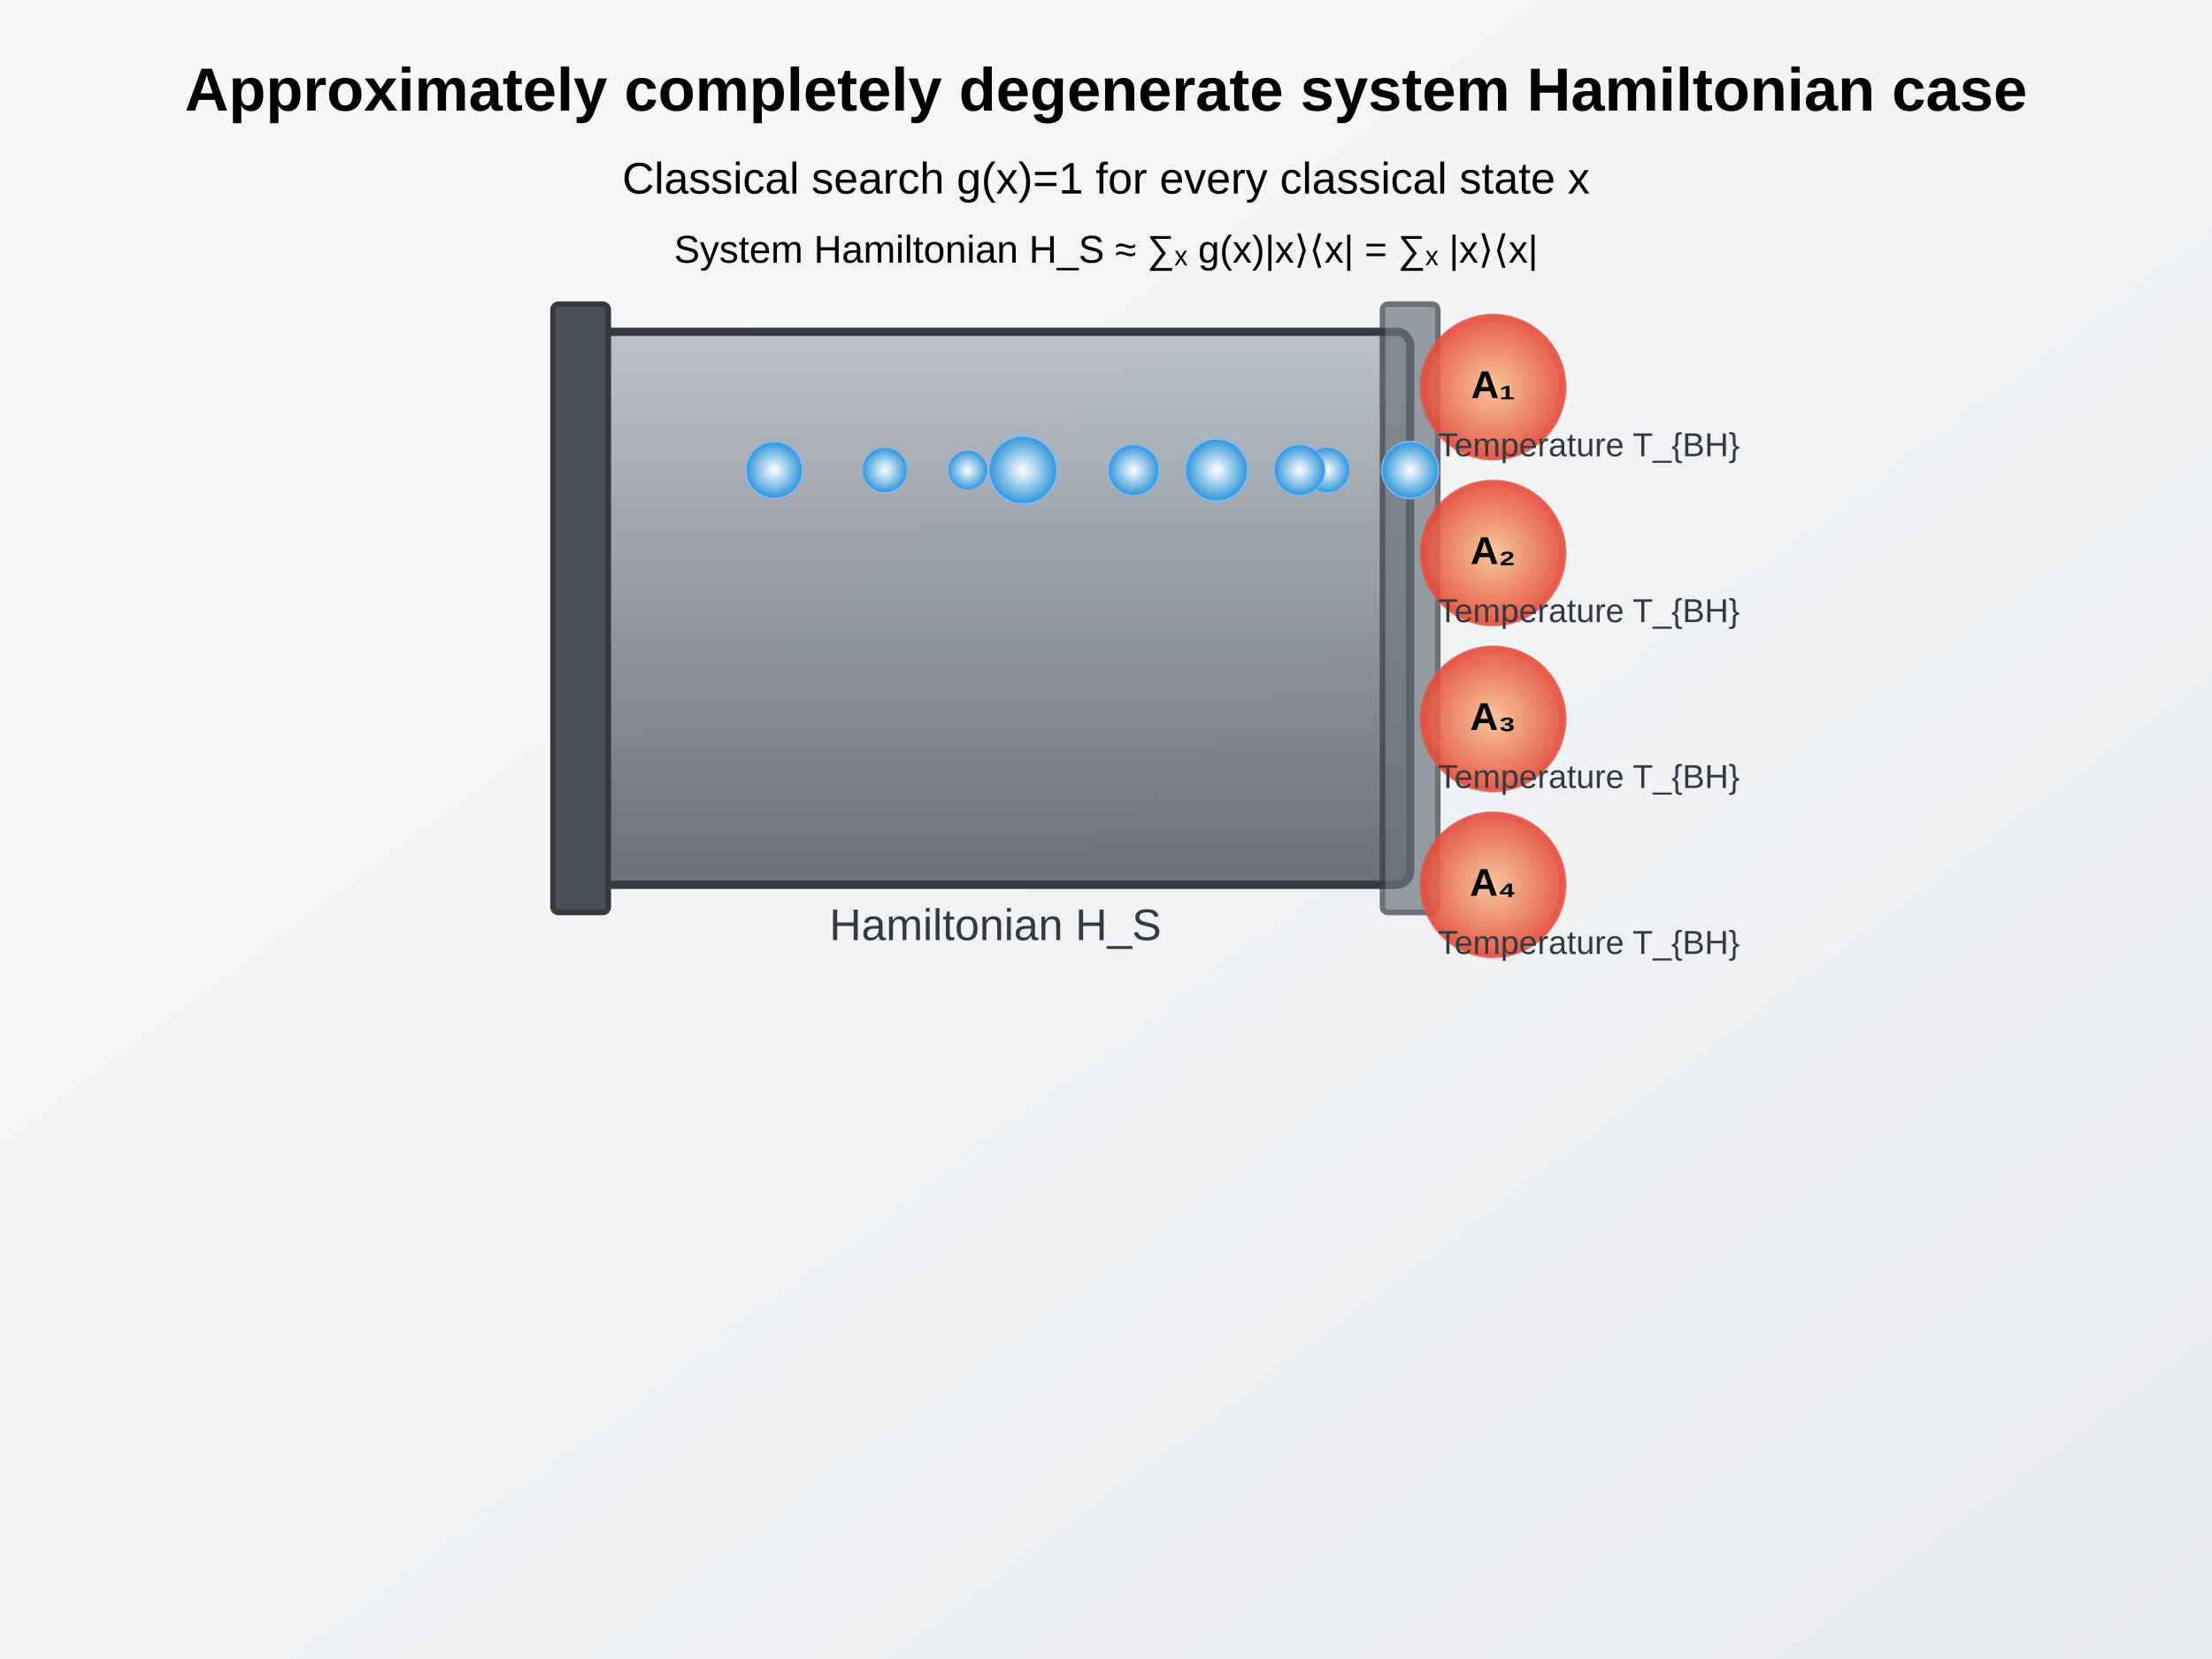
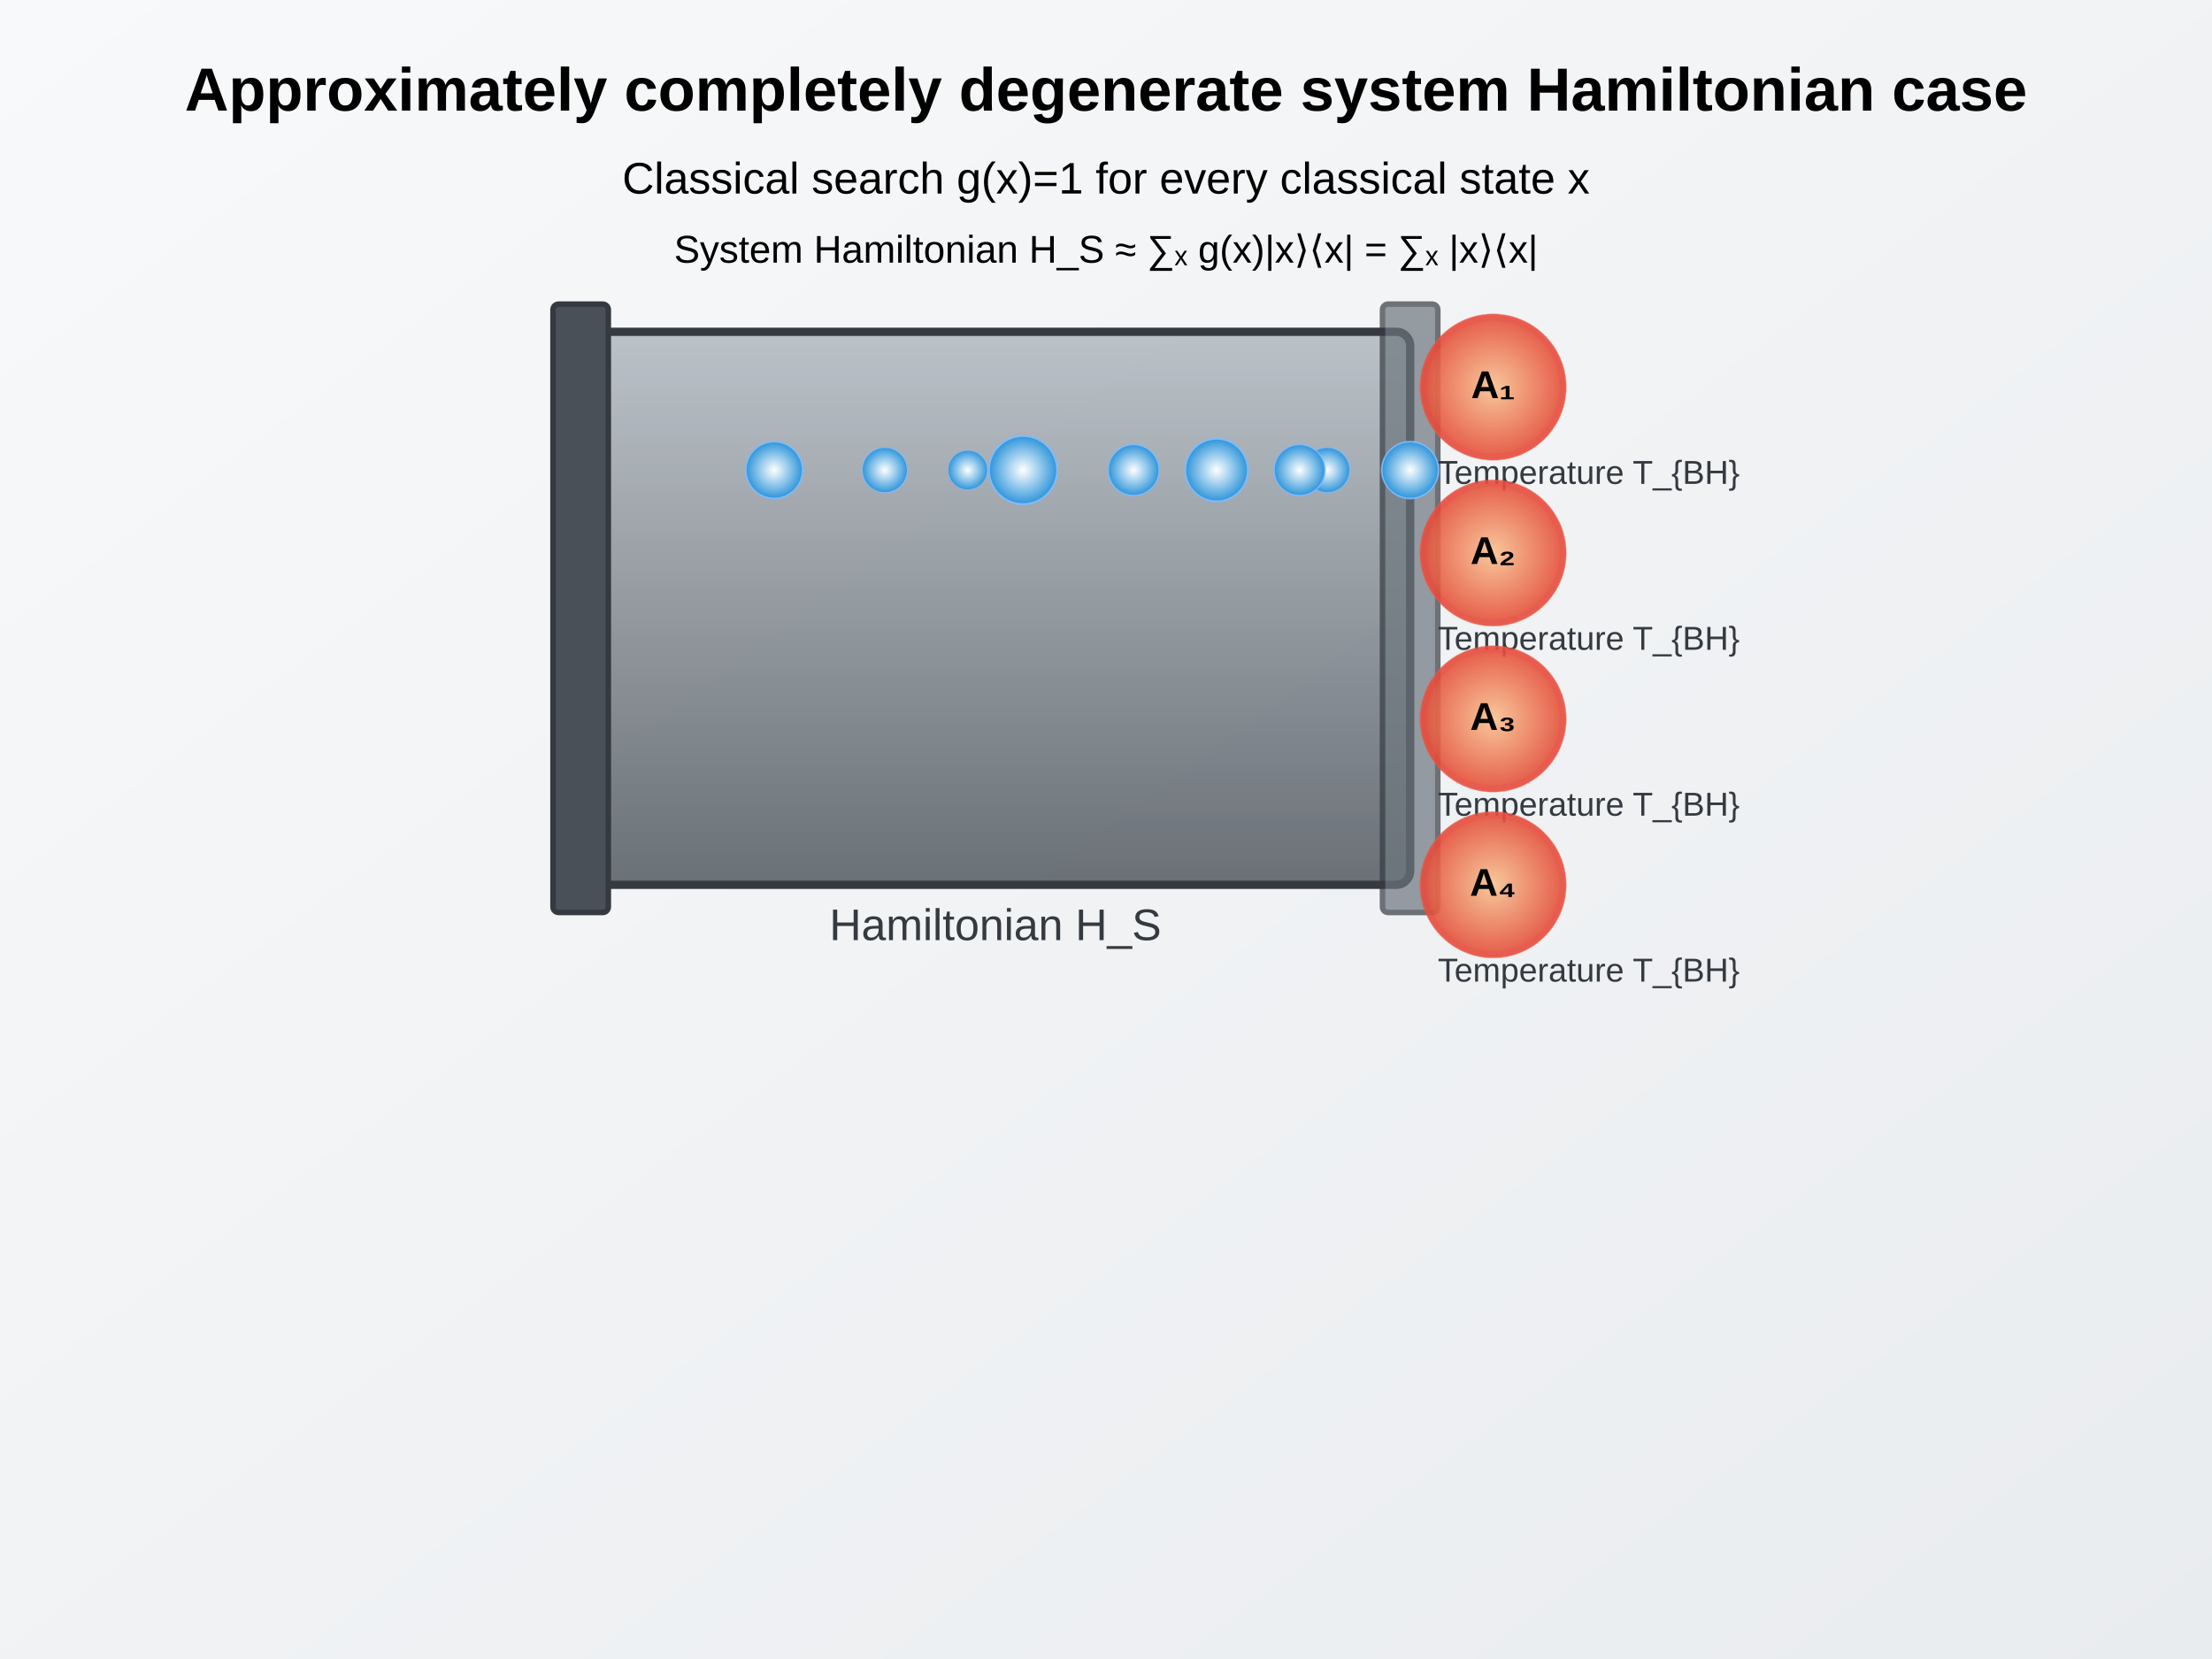
<svg xmlns="http://www.w3.org/2000/svg" viewBox="0 0 800 600">
  <defs>
    <linearGradient id="bg_grad" x1="0%" y1="0%" x2="100%" y2="100%">
      <stop offset="0%" style="stop-color:#f8f9fa;stop-opacity:1" />
      <stop offset="100%" style="stop-color:#e9ecef;stop-opacity:1" />
    </linearGradient>
    <linearGradient id="cavity_grad" x1="0%" y1="0%" x2="0%" y2="100%">
      <stop offset="0%" style="stop-color:#adb5bd;stop-opacity:0.8" />
      <stop offset="100%" style="stop-color:#495057;stop-opacity:0.8" />
    </linearGradient>
    <radialGradient id="atom_grad" cx="50%" cy="50%" r="50%" fx="50%" fy="50%">
      <stop offset="0%" style="stop-color:#f8c291;stop-opacity:1" />
      <stop offset="100%" style="stop-color:#e55039;stop-opacity:1" />
    </radialGradient>
    <radialGradient id="photon_grad" cx="50%" cy="50%" r="50%" fx="50%" fy="50%">
      <stop offset="0%" style="stop-color:#ffffff;stop-opacity:1" />
      <stop offset="100%" style="stop-color:#3498db;stop-opacity:1" />
    </radialGradient>
    <filter id="atom_glow" x="-50%" y="-50%" width="200%" height="200%">
      <feGaussianBlur in="SourceGraphic" stdDeviation="3" result="blur" />
      <feColorMatrix in="blur" type="matrix" values="1 0 0 0 0  0 1 0 0 0  0 0 1 0 0  0 0 0 18 -7" result="glow" />
      <feBlend in="SourceGraphic" in2="glow" mode="normal" />
    </filter>
    <filter id="photon_glow" x="-50%" y="-50%" width="200%" height="200%">
      <feGaussianBlur in="SourceGraphic" stdDeviation="4" result="blur" />
      <feColorMatrix in="blur" type="matrix" values="0 0 0 0 0.2  0 0 0 0 0.5  0 0 1 0 1  0 0 0 20 -7" result="glow" />
      <feBlend in="SourceGraphic" in2="glow" mode="normal" />
    </filter>
  </defs>
  <rect width="800" height="600" fill="url(#bg_grad)" />
  <text x="400" y="40" font-family="Arial" font-size="22" text-anchor="middle" font-weight="bold">
    Approximately completely degenerate system Hamiltonian case
  </text>
  <text x="400" y="70" font-family="Arial" font-size="16" text-anchor="middle">
    Classical search g(x)=1 for every classical state x
  </text>
  <text x="400" y="95" font-family="Arial" font-size="14" text-anchor="middle">
    System Hamiltonian H_S ≈ ∑ₓ g(x)|x⟩⟨x| = ∑ₓ |x⟩⟨x|
  </text>
  <g transform="translate(250, 170)">
    <rect x="-40" y="-50" width="300" height="200" rx="5" ry="5" fill="url(#cavity_grad)" stroke="#343a40" stroke-width="3" />
    <rect x="-50" y="-60" width="20" height="220" rx="2" ry="2" fill="#495057" stroke="#343a40" stroke-width="2" />
    <rect x="250" y="-60" width="20" height="220" rx="2" ry="2" fill="#6c757d" stroke="#343a40" stroke-width="2" opacity="0.7" />
    <circle cx="30" cy="0" r="10" fill="url(#photon_grad)" filter="url(#photon_glow)" />
    <circle cx="70" cy="0" r="8" fill="url(#photon_grad)" filter="url(#photon_glow)" />
    <circle cx="120" cy="0" r="12" fill="url(#photon_grad)" filter="url(#photon_glow)" />
    <circle cx="160" cy="0" r="9" fill="url(#photon_grad)" filter="url(#photon_glow)" />
    <circle cx="190" cy="0" r="11" fill="url(#photon_grad)" filter="url(#photon_glow)" />
    <circle cx="230" cy="0" r="8" fill="url(#photon_grad)" filter="url(#photon_glow)" />
    <circle cx="260" cy="0" r="10" fill="url(#photon_grad)" filter="url(#photon_glow)" />
    <circle cx="100" cy="0" r="7" fill="url(#photon_grad)" filter="url(#photon_glow)" />
    <circle cx="220" cy="0" r="9" fill="url(#photon_grad)" filter="url(#photon_glow)" />
    <text x="110" y="170" font-family="Arial" font-size="16" text-anchor="middle" fill="#343a40">Hamiltonian H_S</text>
  </g>
  <g transform="translate(430, 310)">
    <circle cx="110" cy="-170" r="25" fill="url(#atom_grad)" stroke="#e74c3c" stroke-width="2" filter="url(#atom_glow)" opacity="0.9" />
    <text x="110" y="-170" font-family="Arial" font-size="14" text-anchor="middle" dominant-baseline="middle" font-weight="bold">A₁</text>
-     <text x="90" y="-145" font-family="Arial" font-size="12" text-anchor="start" fill="#343a40">Temperature T_{BH}</text>
+     <text x="90" y="-135" font-family="Arial" font-size="12" text-anchor="start" fill="#343a40">Temperature T_{BH}</text>
  </g>
  <g transform="translate(430, 370)">
    <circle cx="110" cy="-170" r="25" fill="url(#atom_grad)" stroke="#e74c3c" stroke-width="2" filter="url(#atom_glow)" opacity="0.9" />
    <text x="110" y="-170" font-family="Arial" font-size="14" text-anchor="middle" dominant-baseline="middle" font-weight="bold">A₂</text>
-     <text x="90" y="-145" font-family="Arial" font-size="12" text-anchor="start" fill="#343a40">Temperature T_{BH}</text>
+     <text x="90" y="-135" font-family="Arial" font-size="12" text-anchor="start" fill="#343a40">Temperature T_{BH}</text>
  </g>
  <g transform="translate(430, 430)">
    <circle cx="110" cy="-170" r="25" fill="url(#atom_grad)" stroke="#e74c3c" stroke-width="2" filter="url(#atom_glow)" opacity="0.9" />
    <text x="110" y="-170" font-family="Arial" font-size="14" text-anchor="middle" dominant-baseline="middle" font-weight="bold">A₃</text>
-     <text x="90" y="-145" font-family="Arial" font-size="12" text-anchor="start" fill="#343a40">Temperature T_{BH}</text>
+     <text x="90" y="-135" font-family="Arial" font-size="12" text-anchor="start" fill="#343a40">Temperature T_{BH}</text>
  </g>
  <g transform="translate(430, 490)">
    <circle cx="110" cy="-170" r="25" fill="url(#atom_grad)" stroke="#e74c3c" stroke-width="2" filter="url(#atom_glow)" opacity="0.9" />
    <text x="110" y="-170" font-family="Arial" font-size="14" text-anchor="middle" dominant-baseline="middle" font-weight="bold">A₄</text>
-     <text x="90" y="-145" font-family="Arial" font-size="12" text-anchor="start" fill="#343a40">Temperature T_{BH}</text>
+     <text x="90" y="-135" font-family="Arial" font-size="12" text-anchor="start" fill="#343a40">Temperature T_{BH}</text>
  </g>
</svg>
